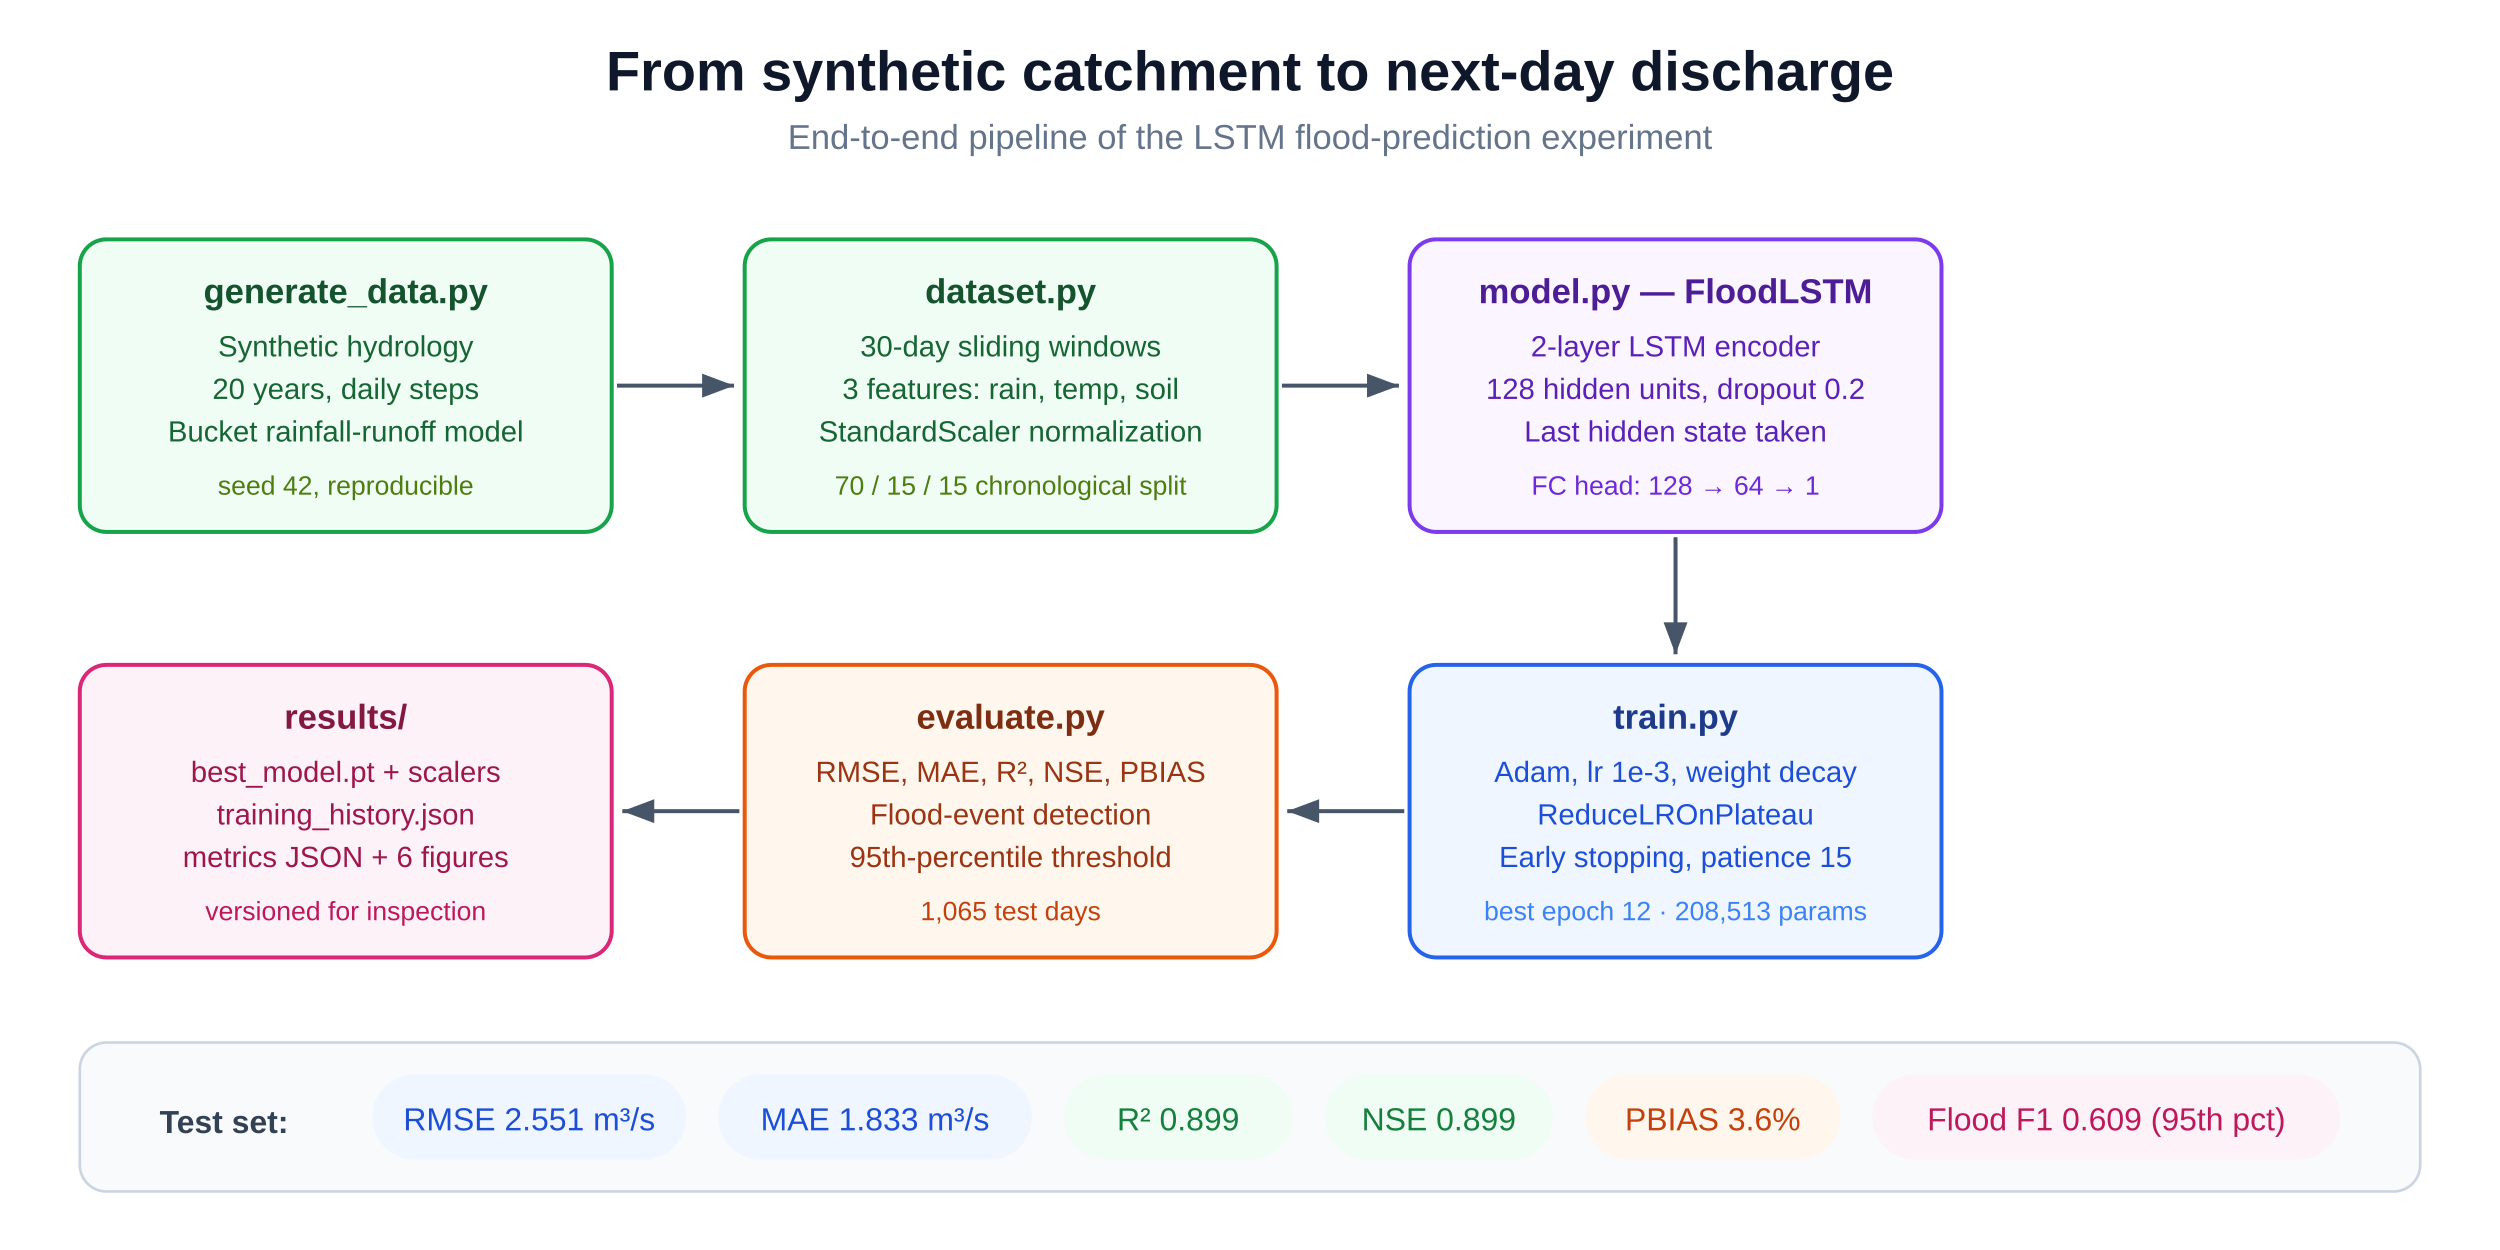
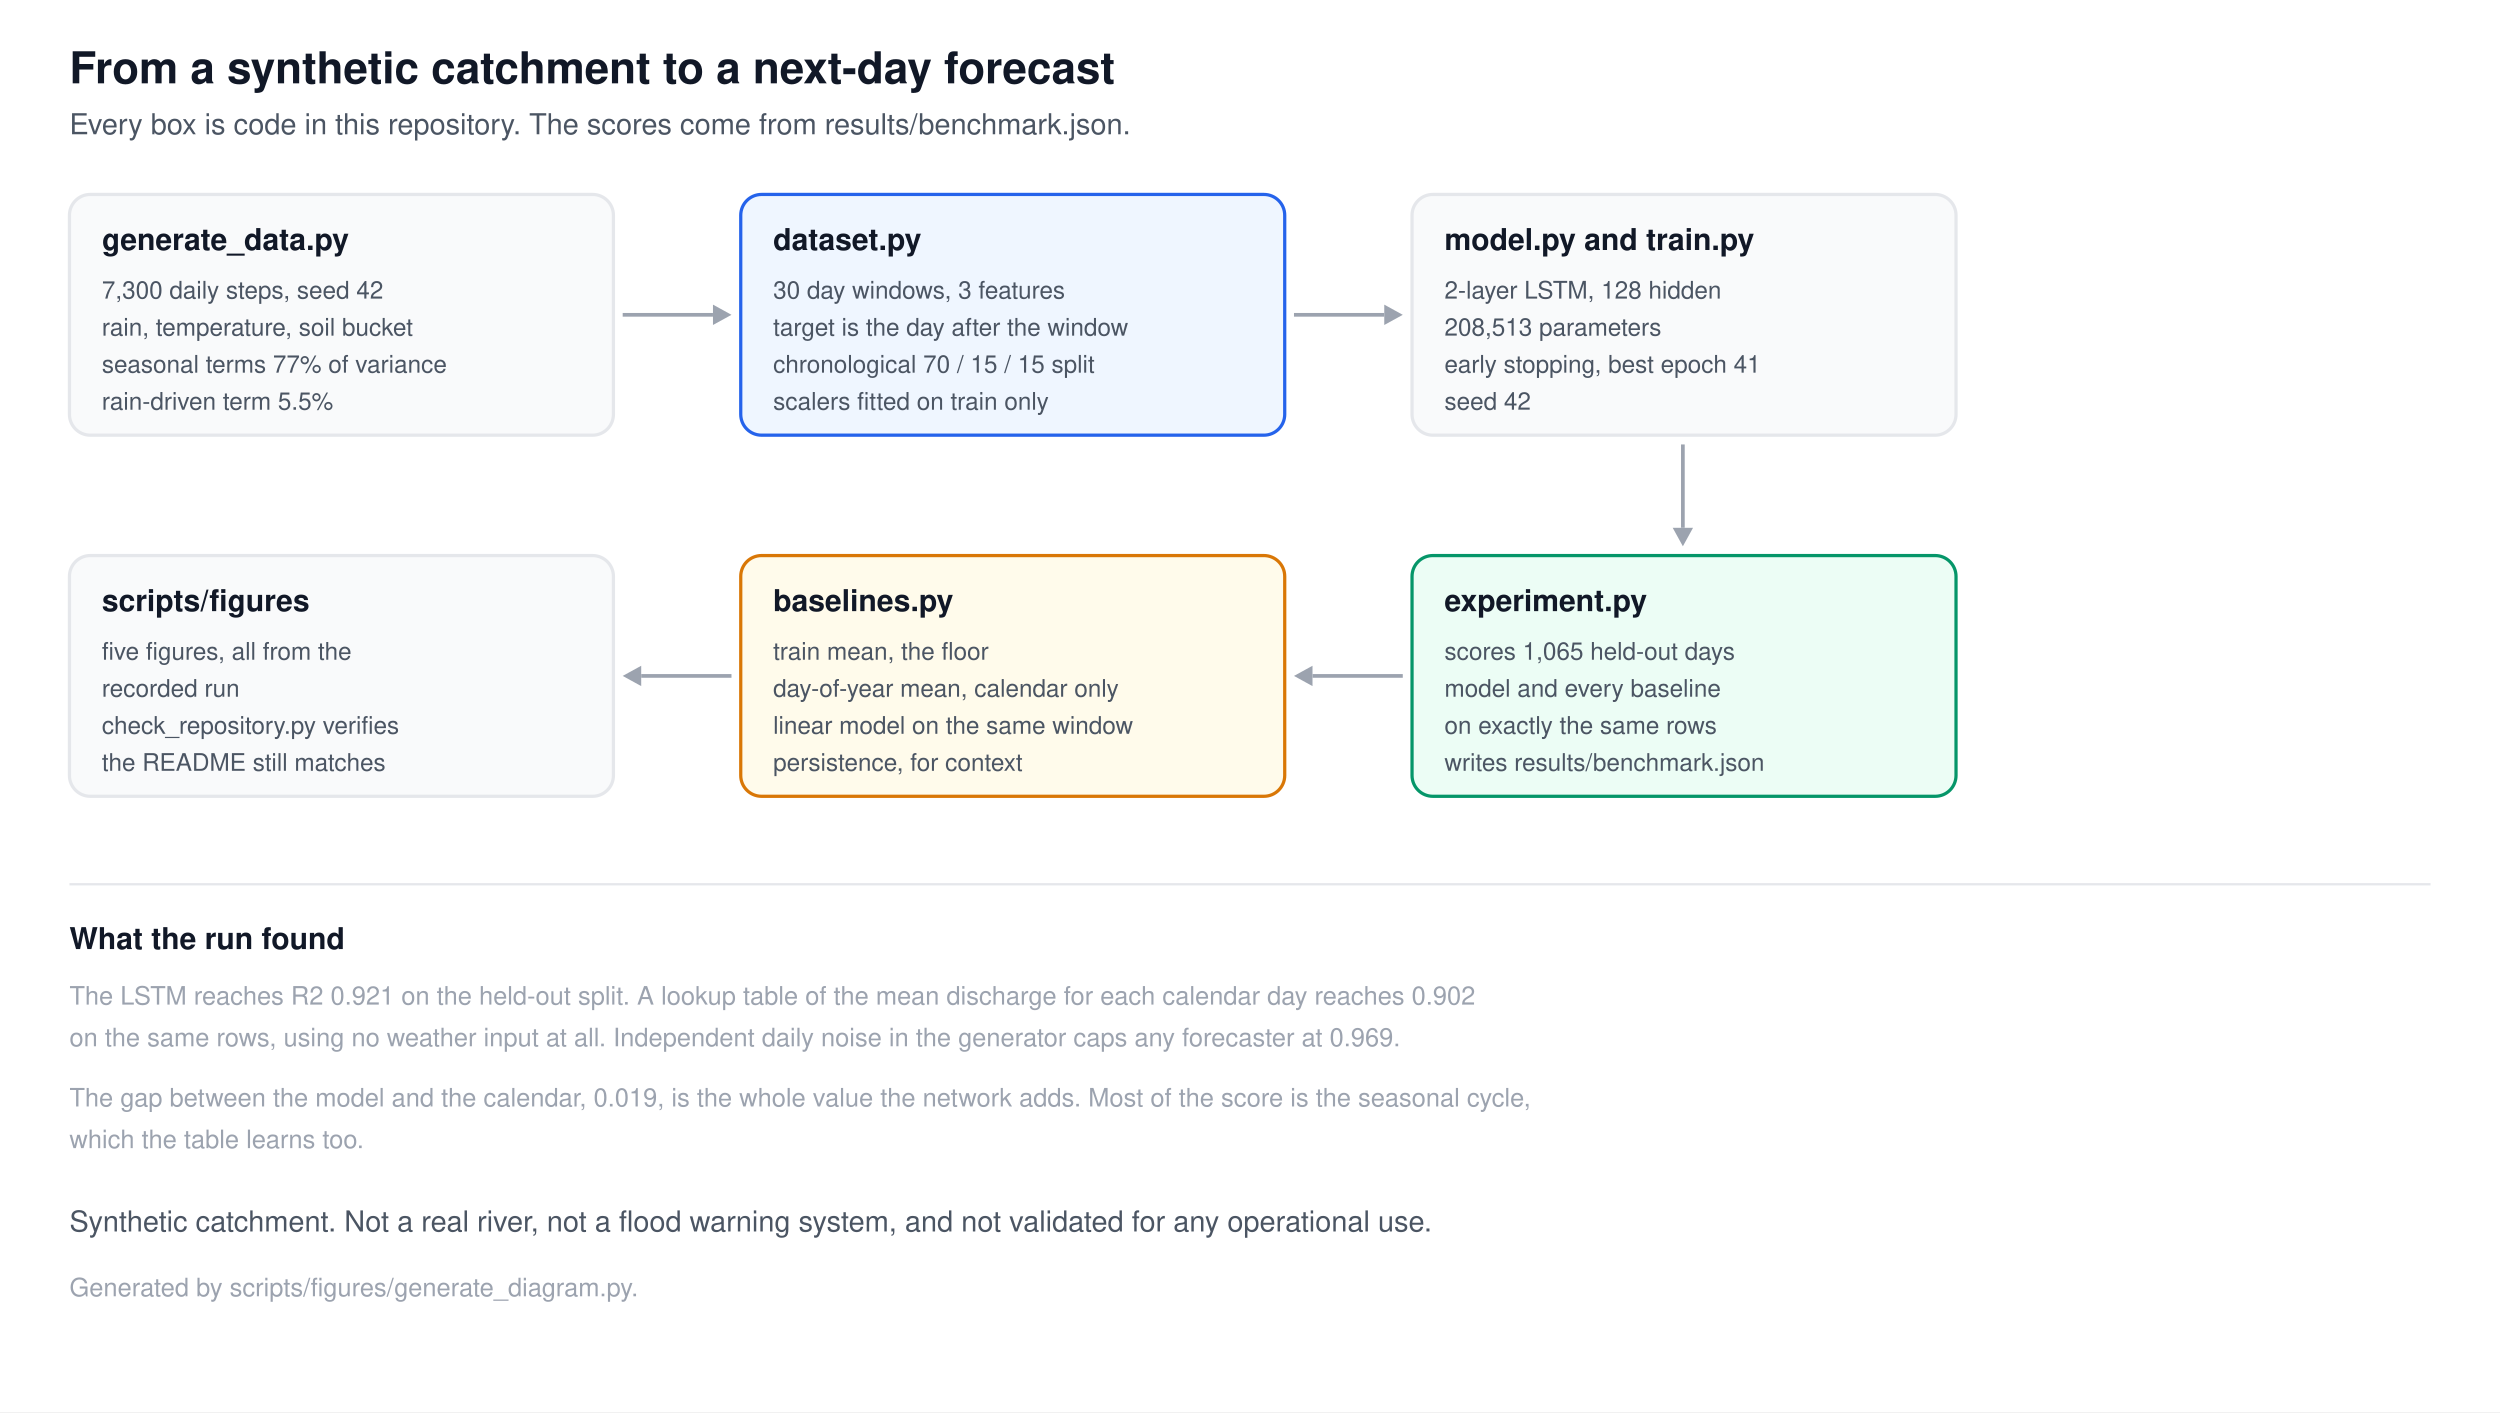
- <svg xmlns="http://www.w3.org/2000/svg" width="940" height="470" viewBox="0 0 940 470" font-family="Segoe UI, Arial, sans-serif">
+ <svg xmlns="http://www.w3.org/2000/svg" viewBox="0 0 1080 610" width="1080" height="610" font-family="Segoe UI, -apple-system, Helvetica, Arial, sans-serif">
+   <rect width="1080" height="610" fill="#FFFFFF" />
  <defs>
-     <marker id="arrow" markerWidth="10" markerHeight="10" refX="8" refY="3" orient="auto" markerUnits="strokeWidth">
-       <path d="M0,0 L8,3 L0,6 Z" fill="#475569" />
-     </marker>
+     <style>
+     .h { fill:#111827; font-size:19px; font-weight:600; }
+     .s { fill:#4B5563; font-size:12.5px; }
+     .lbl { fill:#111827; font-size:13px; font-weight:600; }
+     .sub { fill:#4B5563; font-size:10.5px; }
+     .cap { fill:#9CA3AF; font-size:11px; }
+   </style>
  </defs>
-   <rect width="940" height="470" fill="#ffffff" />
-   <text x="470" y="34" text-anchor="middle" font-size="21" font-weight="600" fill="#0f172a">From synthetic catchment to next-day discharge</text>
-   <text x="470" y="56" text-anchor="middle" font-size="13" fill="#64748b">End-to-end pipeline of the LSTM flood-prediction experiment</text>
-   <rect x="30" y="90" width="200" height="110" rx="10" fill="#f0fdf4" stroke="#16a34a" stroke-width="1.5" />
-   <text x="130" y="114" text-anchor="middle" font-size="13" font-weight="600" fill="#14532d">generate_data.py</text>
-   <text x="130" y="134" text-anchor="middle" font-size="11" fill="#166534">Synthetic hydrology</text>
-   <text x="130" y="150" text-anchor="middle" font-size="11" fill="#166534">20 years, daily steps</text>
-   <text x="130" y="166" text-anchor="middle" font-size="11" fill="#166534">Bucket rainfall-runoff model</text>
-   <text x="130" y="186" text-anchor="middle" font-size="10" fill="#4d7c0f">seed 42, reproducible</text>
-   <rect x="280" y="90" width="200" height="110" rx="10" fill="#f0fdf4" stroke="#16a34a" stroke-width="1.5" />
-   <text x="380" y="114" text-anchor="middle" font-size="13" font-weight="600" fill="#14532d">dataset.py</text>
-   <text x="380" y="134" text-anchor="middle" font-size="11" fill="#166534">30-day sliding windows</text>
-   <text x="380" y="150" text-anchor="middle" font-size="11" fill="#166534">3 features: rain, temp, soil</text>
-   <text x="380" y="166" text-anchor="middle" font-size="11" fill="#166534">StandardScaler normalization</text>
-   <text x="380" y="186" text-anchor="middle" font-size="10" fill="#4d7c0f">70 / 15 / 15 chronological split</text>
-   <rect x="530" y="90" width="200" height="110" rx="10" fill="#faf5ff" stroke="#7c3aed" stroke-width="1.5" />
-   <text x="630" y="114" text-anchor="middle" font-size="13" font-weight="600" fill="#4c1d95">model.py — FloodLSTM</text>
-   <text x="630" y="134" text-anchor="middle" font-size="11" fill="#5b21b6">2-layer LSTM encoder</text>
-   <text x="630" y="150" text-anchor="middle" font-size="11" fill="#5b21b6">128 hidden units, dropout 0.2</text>
-   <text x="630" y="166" text-anchor="middle" font-size="11" fill="#5b21b6">Last hidden state taken</text>
-   <text x="630" y="186" text-anchor="middle" font-size="10" fill="#6d28d9">FC head: 128 → 64 → 1</text>
-   <rect x="530" y="250" width="200" height="110" rx="10" fill="#eff6ff" stroke="#2563eb" stroke-width="1.5" />
-   <text x="630" y="274" text-anchor="middle" font-size="13" font-weight="600" fill="#1e3a8a">train.py</text>
-   <text x="630" y="294" text-anchor="middle" font-size="11" fill="#1d4ed8">Adam, lr 1e-3, weight decay</text>
-   <text x="630" y="310" text-anchor="middle" font-size="11" fill="#1d4ed8">ReduceLROnPlateau</text>
-   <text x="630" y="326" text-anchor="middle" font-size="11" fill="#1d4ed8">Early stopping, patience 15</text>
-   <text x="630" y="346" text-anchor="middle" font-size="10" fill="#3b82f6">best epoch 12 · 208,513 params</text>
-   <rect x="280" y="250" width="200" height="110" rx="10" fill="#fff7ed" stroke="#ea580c" stroke-width="1.5" />
-   <text x="380" y="274" text-anchor="middle" font-size="13" font-weight="600" fill="#7c2d12">evaluate.py</text>
-   <text x="380" y="294" text-anchor="middle" font-size="11" fill="#9a3412">RMSE, MAE, R², NSE, PBIAS</text>
-   <text x="380" y="310" text-anchor="middle" font-size="11" fill="#9a3412">Flood-event detection</text>
-   <text x="380" y="326" text-anchor="middle" font-size="11" fill="#9a3412">95th-percentile threshold</text>
-   <text x="380" y="346" text-anchor="middle" font-size="10" fill="#c2410c">1,065 test days</text>
-   <rect x="30" y="250" width="200" height="110" rx="10" fill="#fdf2f8" stroke="#db2777" stroke-width="1.5" />
-   <text x="130" y="274" text-anchor="middle" font-size="13" font-weight="600" fill="#831843">results/</text>
-   <text x="130" y="294" text-anchor="middle" font-size="11" fill="#9d174d">best_model.pt + scalers</text>
-   <text x="130" y="310" text-anchor="middle" font-size="11" fill="#9d174d">training_history.json</text>
-   <text x="130" y="326" text-anchor="middle" font-size="11" fill="#9d174d">metrics JSON + 6 figures</text>
-   <text x="130" y="346" text-anchor="middle" font-size="10" fill="#be185d">versioned for inspection</text>
-   <line x1="232" y1="145" x2="276" y2="145" stroke="#475569" stroke-width="1.5" marker-end="url(#arrow)" />
-   <line x1="482" y1="145" x2="526" y2="145" stroke="#475569" stroke-width="1.5" marker-end="url(#arrow)" />
-   <line x1="630" y1="202" x2="630" y2="246" stroke="#475569" stroke-width="1.5" marker-end="url(#arrow)" />
-   <line x1="528" y1="305" x2="484" y2="305" stroke="#475569" stroke-width="1.5" marker-end="url(#arrow)" />
-   <line x1="278" y1="305" x2="234" y2="305" stroke="#475569" stroke-width="1.5" marker-end="url(#arrow)" />
-   <rect x="30" y="392" width="880" height="56" rx="10" fill="#f8fafc" stroke="#cbd5e1" stroke-width="1" />
-   <text x="60" y="426" font-size="12" font-weight="600" fill="#334155">Test set:</text>
-   <rect x="140" y="404" width="118" height="32" rx="16" fill="#eff6ff" />
-   <text x="199" y="425" text-anchor="middle" font-size="12" fill="#1d4ed8">RMSE 2.551 m³/s</text>
-   <rect x="270" y="404" width="118" height="32" rx="16" fill="#eff6ff" />
-   <text x="329" y="425" text-anchor="middle" font-size="12" fill="#1d4ed8">MAE 1.833 m³/s</text>
-   <rect x="400" y="404" width="86" height="32" rx="16" fill="#f0fdf4" />
-   <text x="443" y="425" text-anchor="middle" font-size="12" fill="#15803d">R² 0.899</text>
-   <rect x="498" y="404" width="86" height="32" rx="16" fill="#f0fdf4" />
-   <text x="541" y="425" text-anchor="middle" font-size="12" fill="#15803d">NSE 0.899</text>
-   <rect x="596" y="404" width="96" height="32" rx="16" fill="#fff7ed" />
-   <text x="644" y="425" text-anchor="middle" font-size="12" fill="#c2410c">PBIAS 3.6%</text>
-   <rect x="704" y="404" width="176" height="32" rx="16" fill="#fdf2f8" />
-   <text x="792" y="425" text-anchor="middle" font-size="12" fill="#be185d">Flood F1 0.609 (95th pct)</text>
+   <text class="h" x="30" y="36" text-anchor="start">From a synthetic catchment to a next-day forecast</text>
+   <text class="s" x="30" y="58" text-anchor="start">Every box is code in this repository. The scores come from results/benchmark.json.</text>
+   <rect x="30" y="84" width="235" height="104" rx="9" fill="#F9FAFB" stroke="#E5E7EB" stroke-width="1.4" />
+   <text class="lbl" x="44" y="108">generate_data.py</text>
+   <text class="sub" x="44" y="129" text-anchor="start">7,300 daily steps, seed 42</text>
+   <text class="sub" x="44" y="145" text-anchor="start">rain, temperature, soil bucket</text>
+   <text class="sub" x="44" y="161" text-anchor="start">seasonal terms 77% of variance</text>
+   <text class="sub" x="44" y="177" text-anchor="start">rain-driven term 5.5%</text>
+   <line x1="269" y1="136" x2="308.0" y2="136.0" stroke="#9CA3AF" stroke-width="1.6" />
+   <polygon points="316,136 308.0,140.4 308.0,131.6" fill="#9CA3AF" />
+   <rect x="320" y="84" width="235" height="104" rx="9" fill="#EFF6FF" stroke="#2563EB" stroke-width="1.4" />
+   <text class="lbl" x="334" y="108">dataset.py</text>
+   <text class="sub" x="334" y="129" text-anchor="start">30 day windows, 3 features</text>
+   <text class="sub" x="334" y="145" text-anchor="start">target is the day after the window</text>
+   <text class="sub" x="334" y="161" text-anchor="start">chronological 70 / 15 / 15 split</text>
+   <text class="sub" x="334" y="177" text-anchor="start">scalers fitted on train only</text>
+   <line x1="559" y1="136" x2="598.0" y2="136.0" stroke="#9CA3AF" stroke-width="1.6" />
+   <polygon points="606,136 598.0,140.4 598.0,131.6" fill="#9CA3AF" />
+   <rect x="610" y="84" width="235" height="104" rx="9" fill="#F9FAFB" stroke="#E5E7EB" stroke-width="1.4" />
+   <text class="lbl" x="624" y="108">model.py and train.py</text>
+   <text class="sub" x="624" y="129" text-anchor="start">2-layer LSTM, 128 hidden</text>
+   <text class="sub" x="624" y="145" text-anchor="start">208,513 parameters</text>
+   <text class="sub" x="624" y="161" text-anchor="start">early stopping, best epoch 41</text>
+   <text class="sub" x="624" y="177" text-anchor="start">seed 42</text>
+   <line x1="727" y1="192" x2="727.0" y2="228.0" stroke="#9CA3AF" stroke-width="1.6" />
+   <polygon points="727,236 722.6,228.0 731.4,228.0" fill="#9CA3AF" />
+   <rect x="610" y="240" width="235" height="104" rx="9" fill="#ECFDF5" stroke="#059669" stroke-width="1.4" />
+   <text class="lbl" x="624" y="264">experiment.py</text>
+   <text class="sub" x="624" y="285" text-anchor="start">scores 1,065 held-out days</text>
+   <text class="sub" x="624" y="301" text-anchor="start">model and every baseline</text>
+   <text class="sub" x="624" y="317" text-anchor="start">on exactly the same rows</text>
+   <text class="sub" x="624" y="333" text-anchor="start">writes results/benchmark.json</text>
+   <line x1="606" y1="292" x2="567.0" y2="292.0" stroke="#9CA3AF" stroke-width="1.6" />
+   <polygon points="559,292 567.0,287.6 567.0,296.4" fill="#9CA3AF" />
+   <rect x="320" y="240" width="235" height="104" rx="9" fill="#FFFBEB" stroke="#D97706" stroke-width="1.4" />
+   <text class="lbl" x="334" y="264">baselines.py</text>
+   <text class="sub" x="334" y="285" text-anchor="start">train mean, the floor</text>
+   <text class="sub" x="334" y="301" text-anchor="start">day-of-year mean, calendar only</text>
+   <text class="sub" x="334" y="317" text-anchor="start">linear model on the same window</text>
+   <text class="sub" x="334" y="333" text-anchor="start">persistence, for context</text>
+   <line x1="316" y1="292" x2="277.0" y2="292.0" stroke="#9CA3AF" stroke-width="1.6" />
+   <polygon points="269,292 277.0,287.6 277.0,296.4" fill="#9CA3AF" />
+   <rect x="30" y="240" width="235" height="104" rx="9" fill="#F9FAFB" stroke="#E5E7EB" stroke-width="1.4" />
+   <text class="lbl" x="44" y="264">scripts/figures</text>
+   <text class="sub" x="44" y="285" text-anchor="start">five figures, all from the</text>
+   <text class="sub" x="44" y="301" text-anchor="start">recorded run</text>
+   <text class="sub" x="44" y="317" text-anchor="start">check_repository.py verifies</text>
+   <text class="sub" x="44" y="333" text-anchor="start">the README still matches</text>
+   <line x1="30" y1="382" x2="1050" y2="382" stroke="#E5E7EB" />
+   <text class="lbl" x="30" y="410" text-anchor="start">What the run found</text>
+   <text class="cap" x="30" y="434" text-anchor="start">The LSTM reaches R2 0.921 on the held-out split. A lookup table of the mean discharge for each calendar day reaches 0.902</text>
+   <text class="cap" x="30" y="452" text-anchor="start">on the same rows, using no weather input at all. Independent daily noise in the generator caps any forecaster at 0.969.</text>
+   <text class="cap" x="30" y="478" text-anchor="start">The gap between the model and the calendar, 0.019, is the whole value the network adds. Most of the score is the seasonal cycle,</text>
+   <text class="cap" x="30" y="496" text-anchor="start">which the table learns too.</text>
+   <text class="s" x="30" y="532" text-anchor="start">Synthetic catchment. Not a real river, not a flood warning system, and not validated for any operational use.</text>
+   <text class="cap" x="30" y="560" text-anchor="start">Generated by scripts/figures/generate_diagram.py.</text>
</svg>
